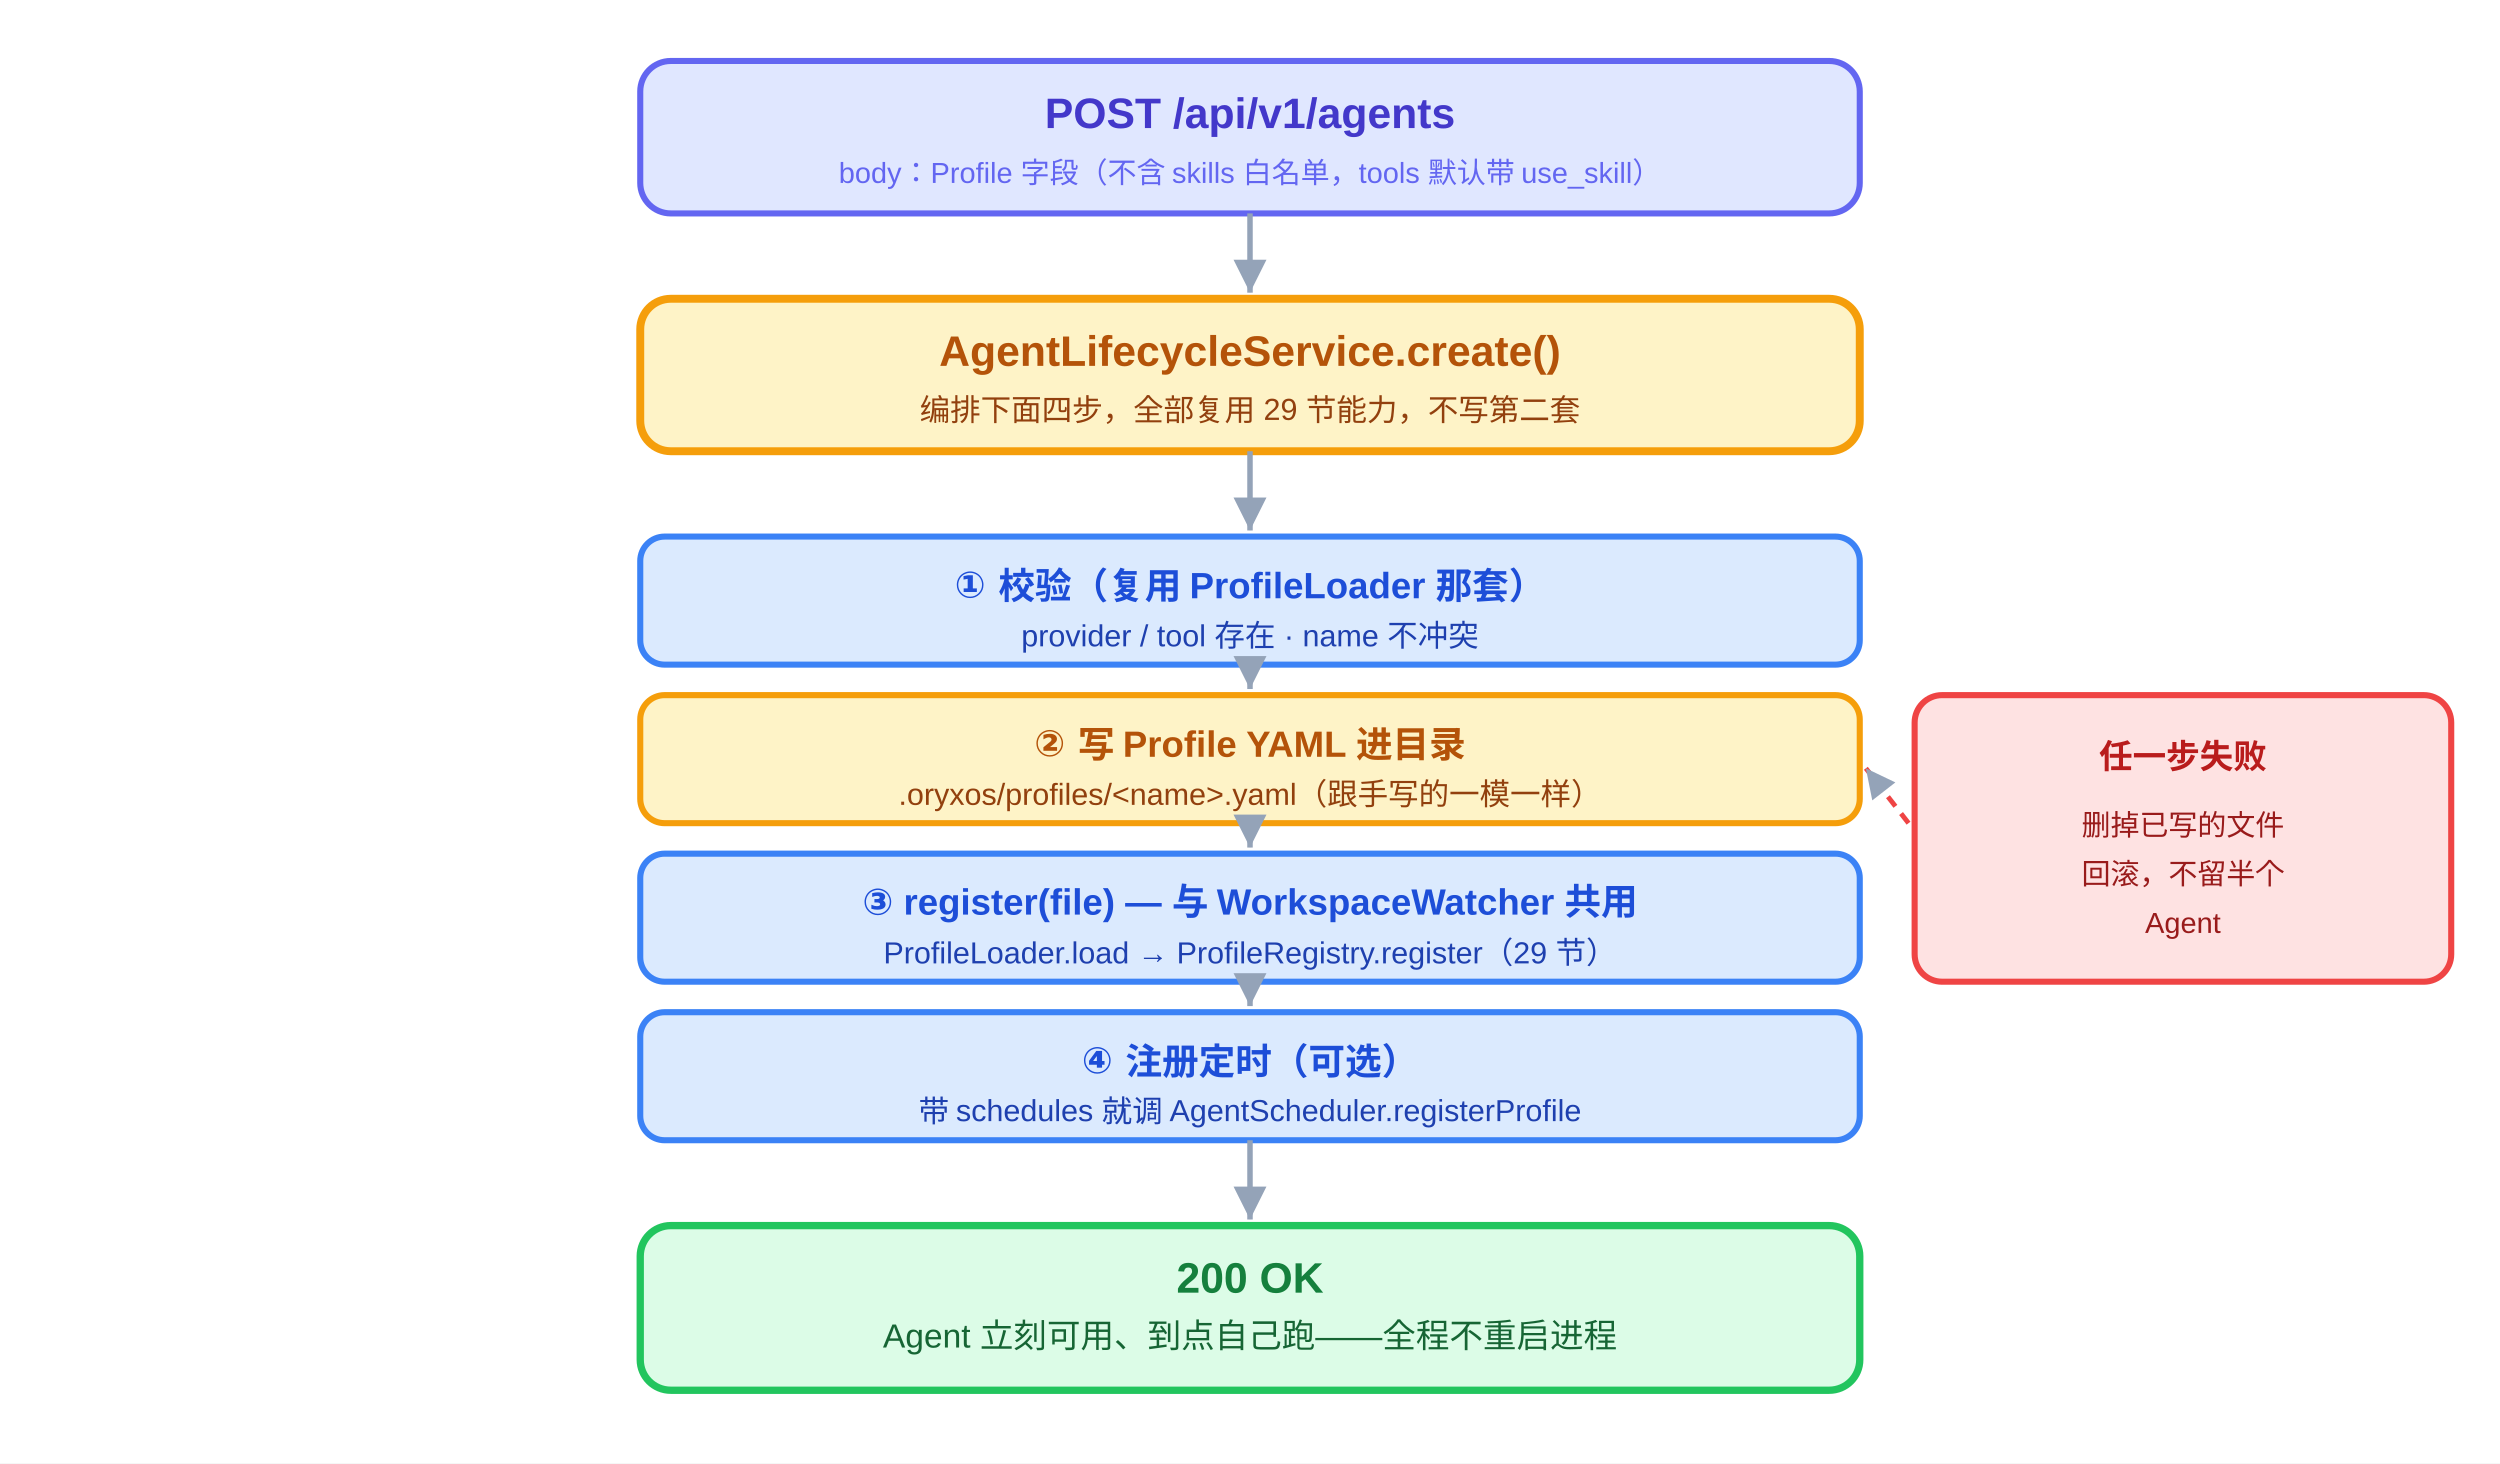
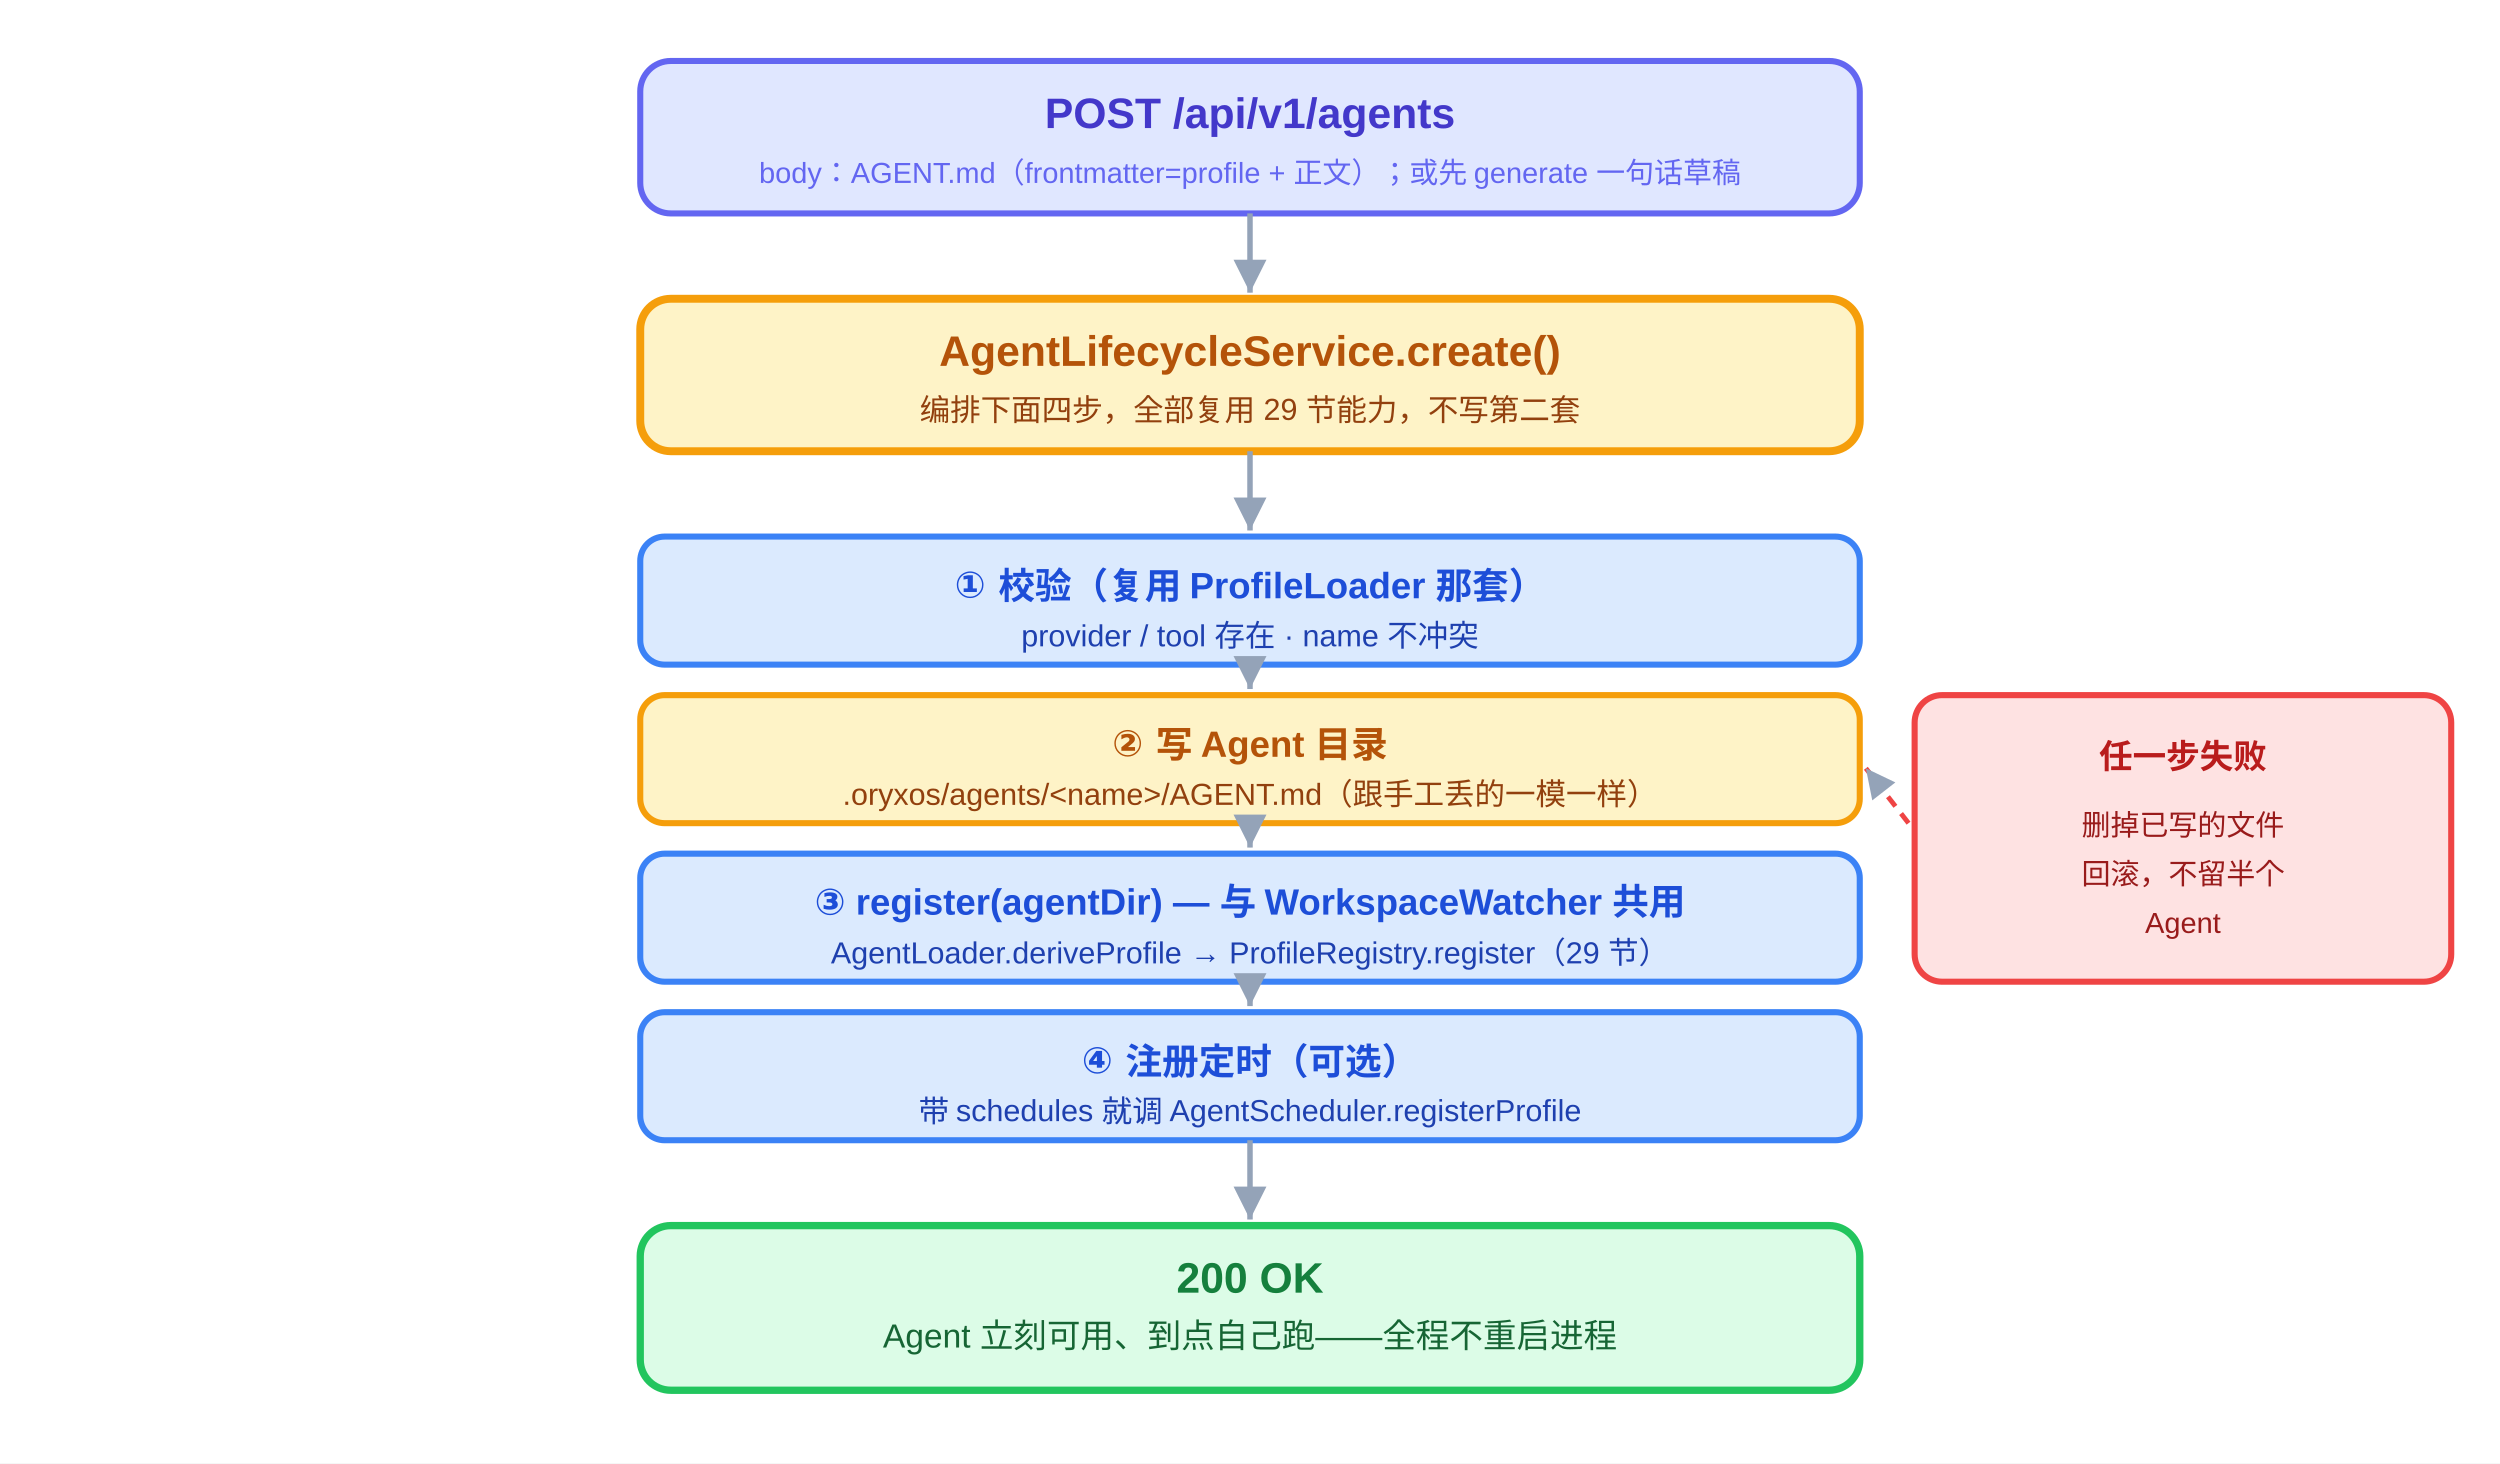
<svg xmlns="http://www.w3.org/2000/svg" viewBox="0 0 820 480" font-family="Arial, sans-serif">
  <rect width="820" height="480" fill="#ffffff" />
  <defs>
    <marker id="c301" markerWidth="10" markerHeight="10" refX="6" refY="3" orient="auto">
      <path d="M0,0 L6,3 L0,6 Z" fill="#94a3b8" />
    </marker>
  </defs>
  <rect x="210" y="20" width="400" height="50" rx="10" fill="#e0e7ff" stroke="#6366f1" stroke-width="2" />
  <text x="410" y="42" fill="#4338ca" font-size="14" font-weight="bold" text-anchor="middle">POST /api/v1/agents</text>
-   <text x="410" y="60" fill="#6366f1" font-size="9.5" text-anchor="middle">body：Profile 字段（不含 skills 白名单，tools 默认带 use_skill）</text>
+   <text x="410" y="60" fill="#6366f1" font-size="9.5" text-anchor="middle">body：AGENT.md（frontmatter=profile + 正文）；或先 generate 一句话草稿</text>
  <line x1="410" y1="70" x2="410" y2="96" stroke="#94a3b8" stroke-width="1.8" marker-end="url(#c301)" />
  <rect x="210" y="98" width="400" height="50" rx="10" fill="#fef3c7" stroke="#f59e0b" stroke-width="2.6" />
  <text x="410" y="120" fill="#b45309" font-size="14" font-weight="bold" text-anchor="middle">AgentLifecycleService.create()</text>
  <text x="410" y="138" fill="#92400e" font-size="10" text-anchor="middle">编排下面四步，全部复用 29 节能力，不写第二套</text>
  <line x1="410" y1="148" x2="410" y2="174" stroke="#94a3b8" stroke-width="1.8" marker-end="url(#c301)" />
  <rect x="210" y="176" width="400" height="42" rx="8" fill="#dbeafe" stroke="#3b82f6" stroke-width="2" />
  <text x="410" y="196" fill="#1d4ed8" font-size="12" font-weight="bold" text-anchor="middle">① 校验（复用 ProfileLoader 那套）</text>
  <text x="410" y="212" fill="#1e40af" font-size="10" text-anchor="middle">provider / tool 存在 · name 不冲突</text>
  <line x1="410" y1="218" x2="410" y2="226" stroke="#94a3b8" stroke-width="1.8" marker-end="url(#c301)" />
  <rect x="210" y="228" width="400" height="42" rx="8" fill="#fef3c7" stroke="#f59e0b" stroke-width="2" />
-   <text x="410" y="248" fill="#b45309" font-size="12" font-weight="bold" text-anchor="middle">② 写 Profile YAML 进目录</text>
-   <text x="410" y="264" fill="#92400e" font-size="10" text-anchor="middle">.oryxos/profiles/&lt;name&gt;.yaml（跟手写的一模一样）</text>
+   <text x="410" y="248" fill="#b45309" font-size="12" font-weight="bold" text-anchor="middle">② 写 Agent 目录</text>
+   <text x="410" y="264" fill="#92400e" font-size="10" text-anchor="middle">.oryxos/agents/&lt;name&gt;/AGENT.md（跟手工丢的一模一样）</text>
  <line x1="410" y1="270" x2="410" y2="278" stroke="#94a3b8" stroke-width="1.8" marker-end="url(#c301)" />
  <rect x="210" y="280" width="400" height="42" rx="8" fill="#dbeafe" stroke="#3b82f6" stroke-width="2" />
-   <text x="410" y="300" fill="#1d4ed8" font-size="12" font-weight="bold" text-anchor="middle">③ register(file) — 与 WorkspaceWatcher 共用</text>
-   <text x="410" y="316" fill="#1e40af" font-size="10" text-anchor="middle">ProfileLoader.load → ProfileRegistry.register（29 节）</text>
+   <text x="410" y="300" fill="#1d4ed8" font-size="12" font-weight="bold" text-anchor="middle">③ register(agentDir) — 与 WorkspaceWatcher 共用</text>
+   <text x="410" y="316" fill="#1e40af" font-size="10" text-anchor="middle">AgentLoader.deriveProfile → ProfileRegistry.register（29 节）</text>
  <line x1="410" y1="322" x2="410" y2="330" stroke="#94a3b8" stroke-width="1.8" marker-end="url(#c301)" />
  <rect x="210" y="332" width="400" height="42" rx="8" fill="#dbeafe" stroke="#3b82f6" stroke-width="2" />
  <text x="410" y="352" fill="#1d4ed8" font-size="12" font-weight="bold" text-anchor="middle">④ 注册定时（可选）</text>
  <text x="410" y="368" fill="#1e40af" font-size="10" text-anchor="middle">带 schedules 就调 AgentScheduler.registerProfile</text>
  <line x1="410" y1="374" x2="410" y2="400" stroke="#94a3b8" stroke-width="1.8" marker-end="url(#c301)" />
  <rect x="210" y="402" width="400" height="54" rx="10" fill="#dcfce7" stroke="#22c55e" stroke-width="2.4" />
  <text x="410" y="424" fill="#15803d" font-size="14" font-weight="bold" text-anchor="middle">200 OK</text>
  <text x="410" y="442" fill="#166534" font-size="11" text-anchor="middle">Agent 立刻可用、到点自己跑——全程不重启进程</text>
  <rect x="628" y="228" width="176" height="94" rx="9" fill="#fee2e2" stroke="#ef4444" stroke-width="2" />
  <text x="716" y="252" fill="#b91c1c" font-size="11" font-weight="bold" text-anchor="middle">任一步失败</text>
  <text x="716" y="274" fill="#991b1b" font-size="9.5" text-anchor="middle">删掉已写的文件</text>
  <text x="716" y="290" fill="#991b1b" font-size="9.5" text-anchor="middle">回滚，不留半个</text>
  <text x="716" y="306" fill="#991b1b" font-size="9.5" text-anchor="middle">Agent</text>
  <line x1="626" y1="270" x2="612" y2="252" stroke="#ef4444" stroke-width="1.6" stroke-dasharray="4 3" marker-end="url(#c301)" />
</svg>
